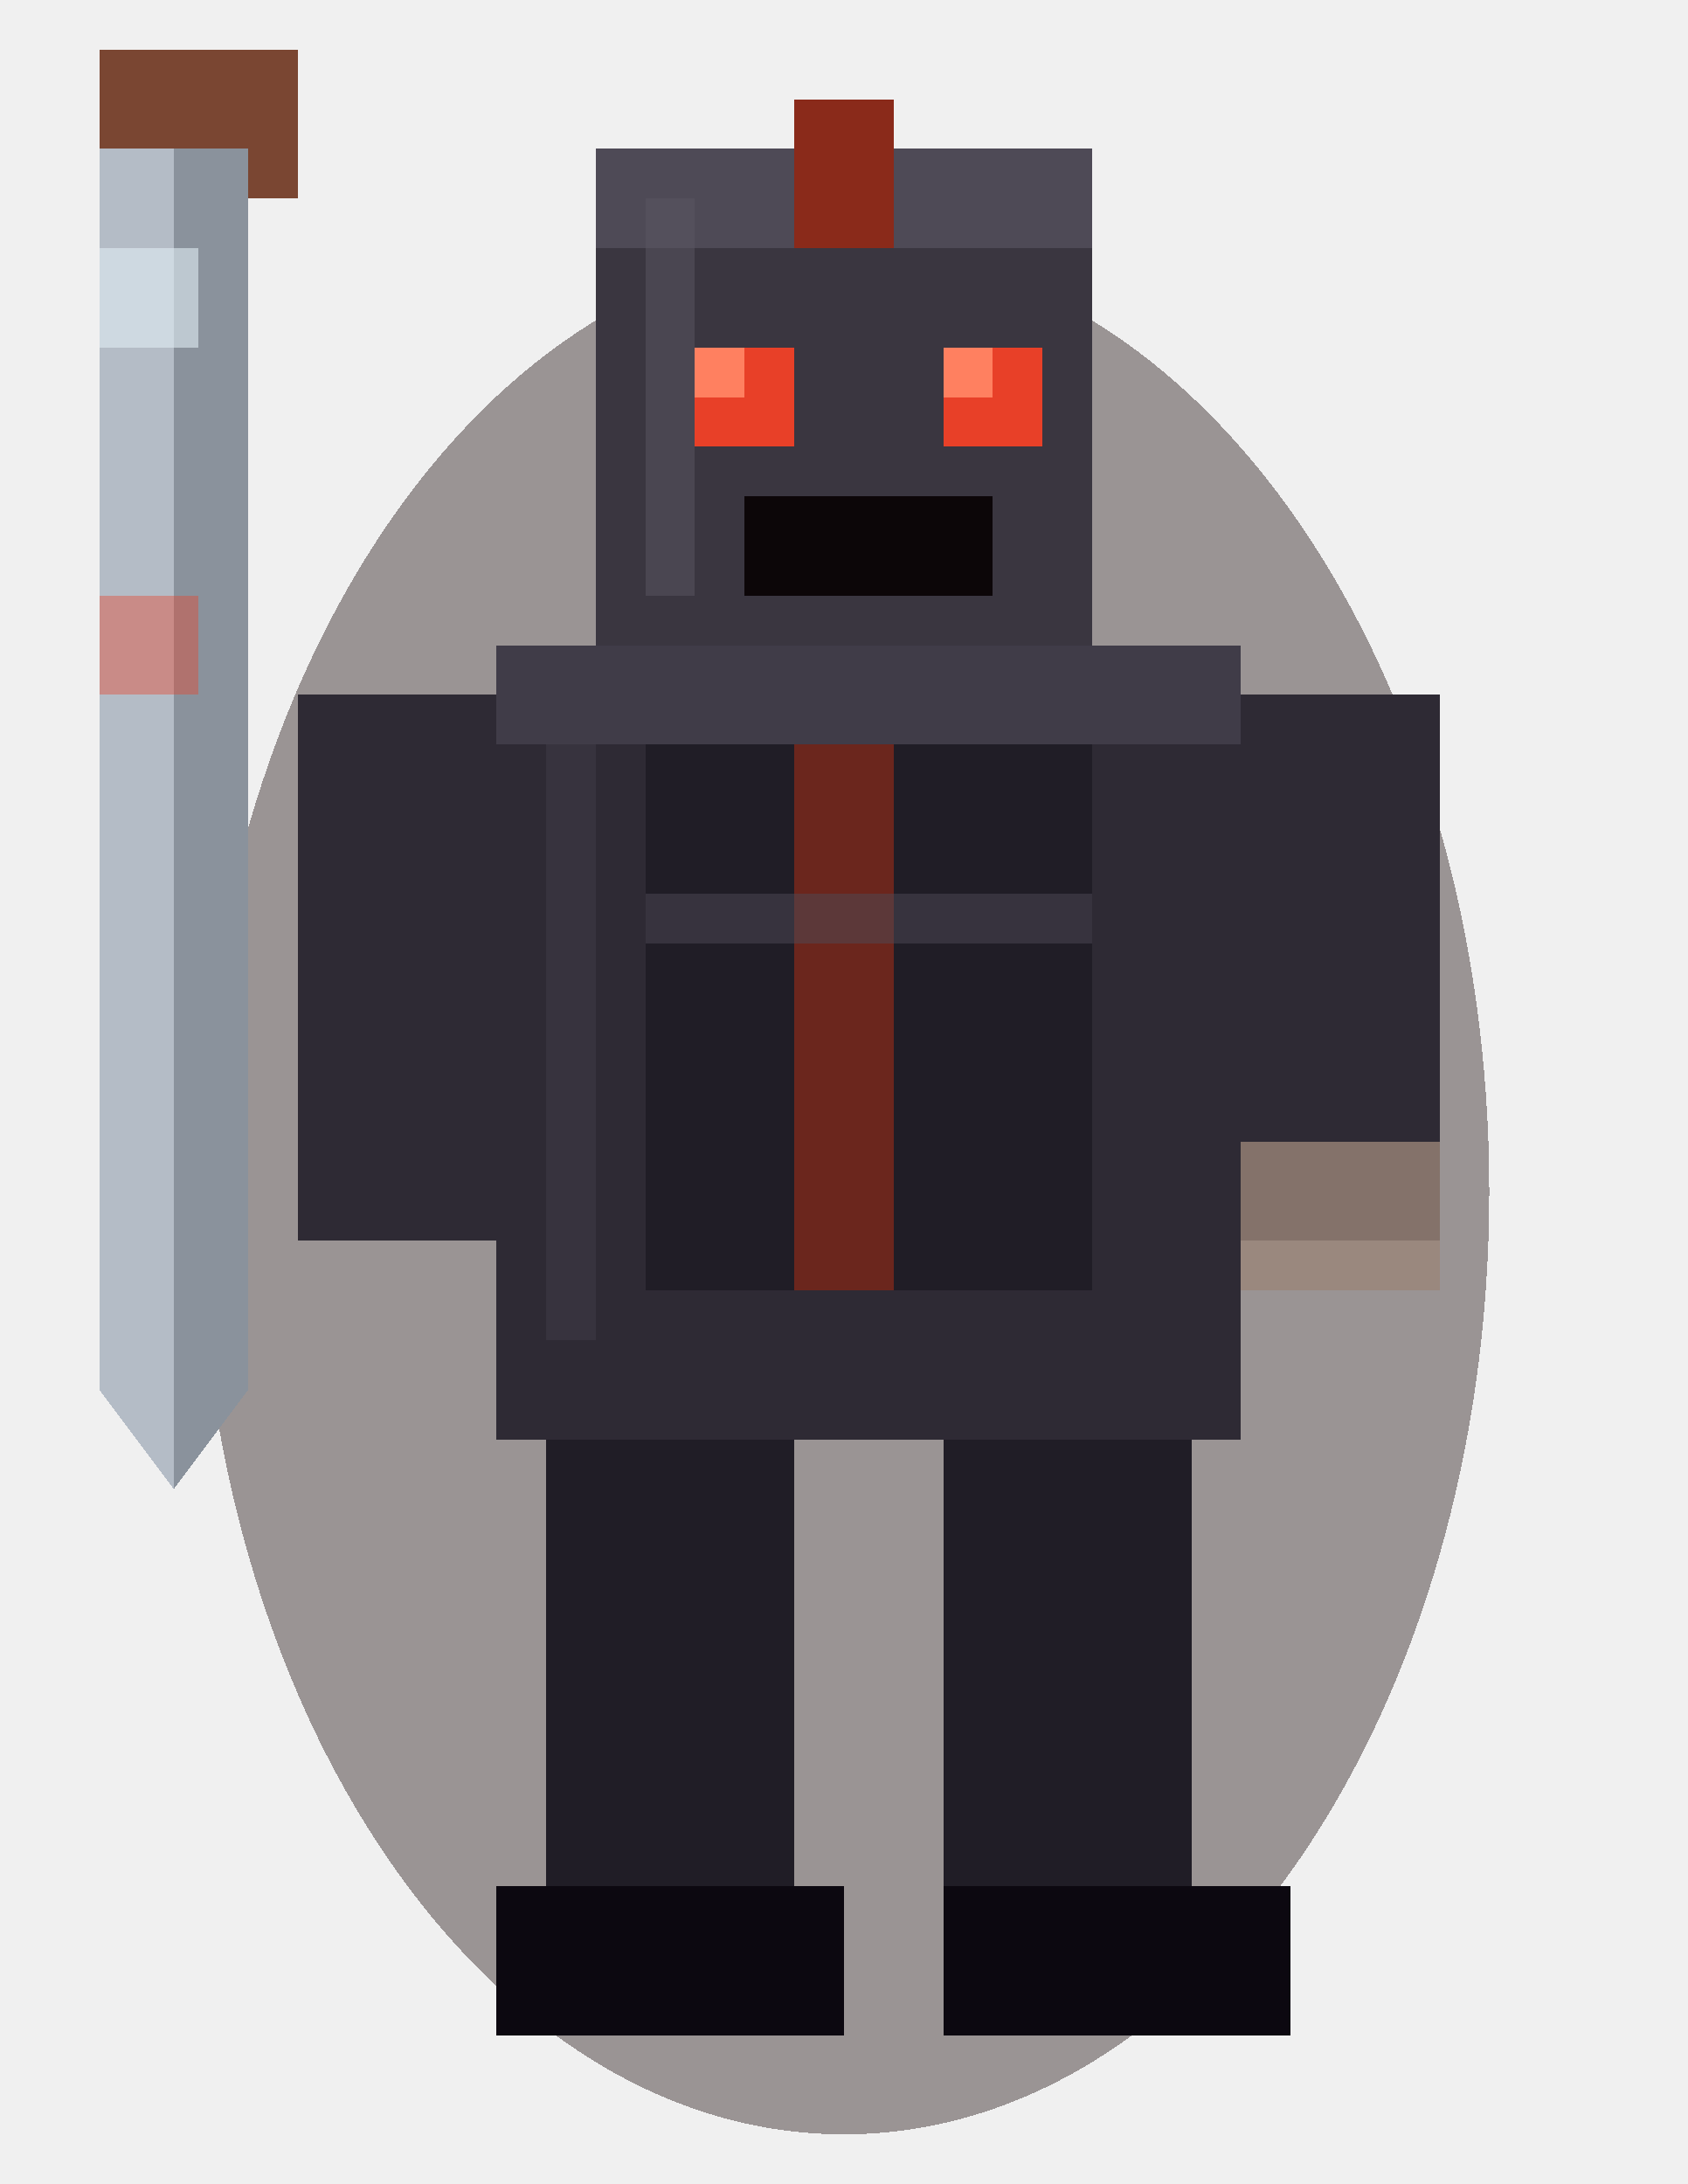
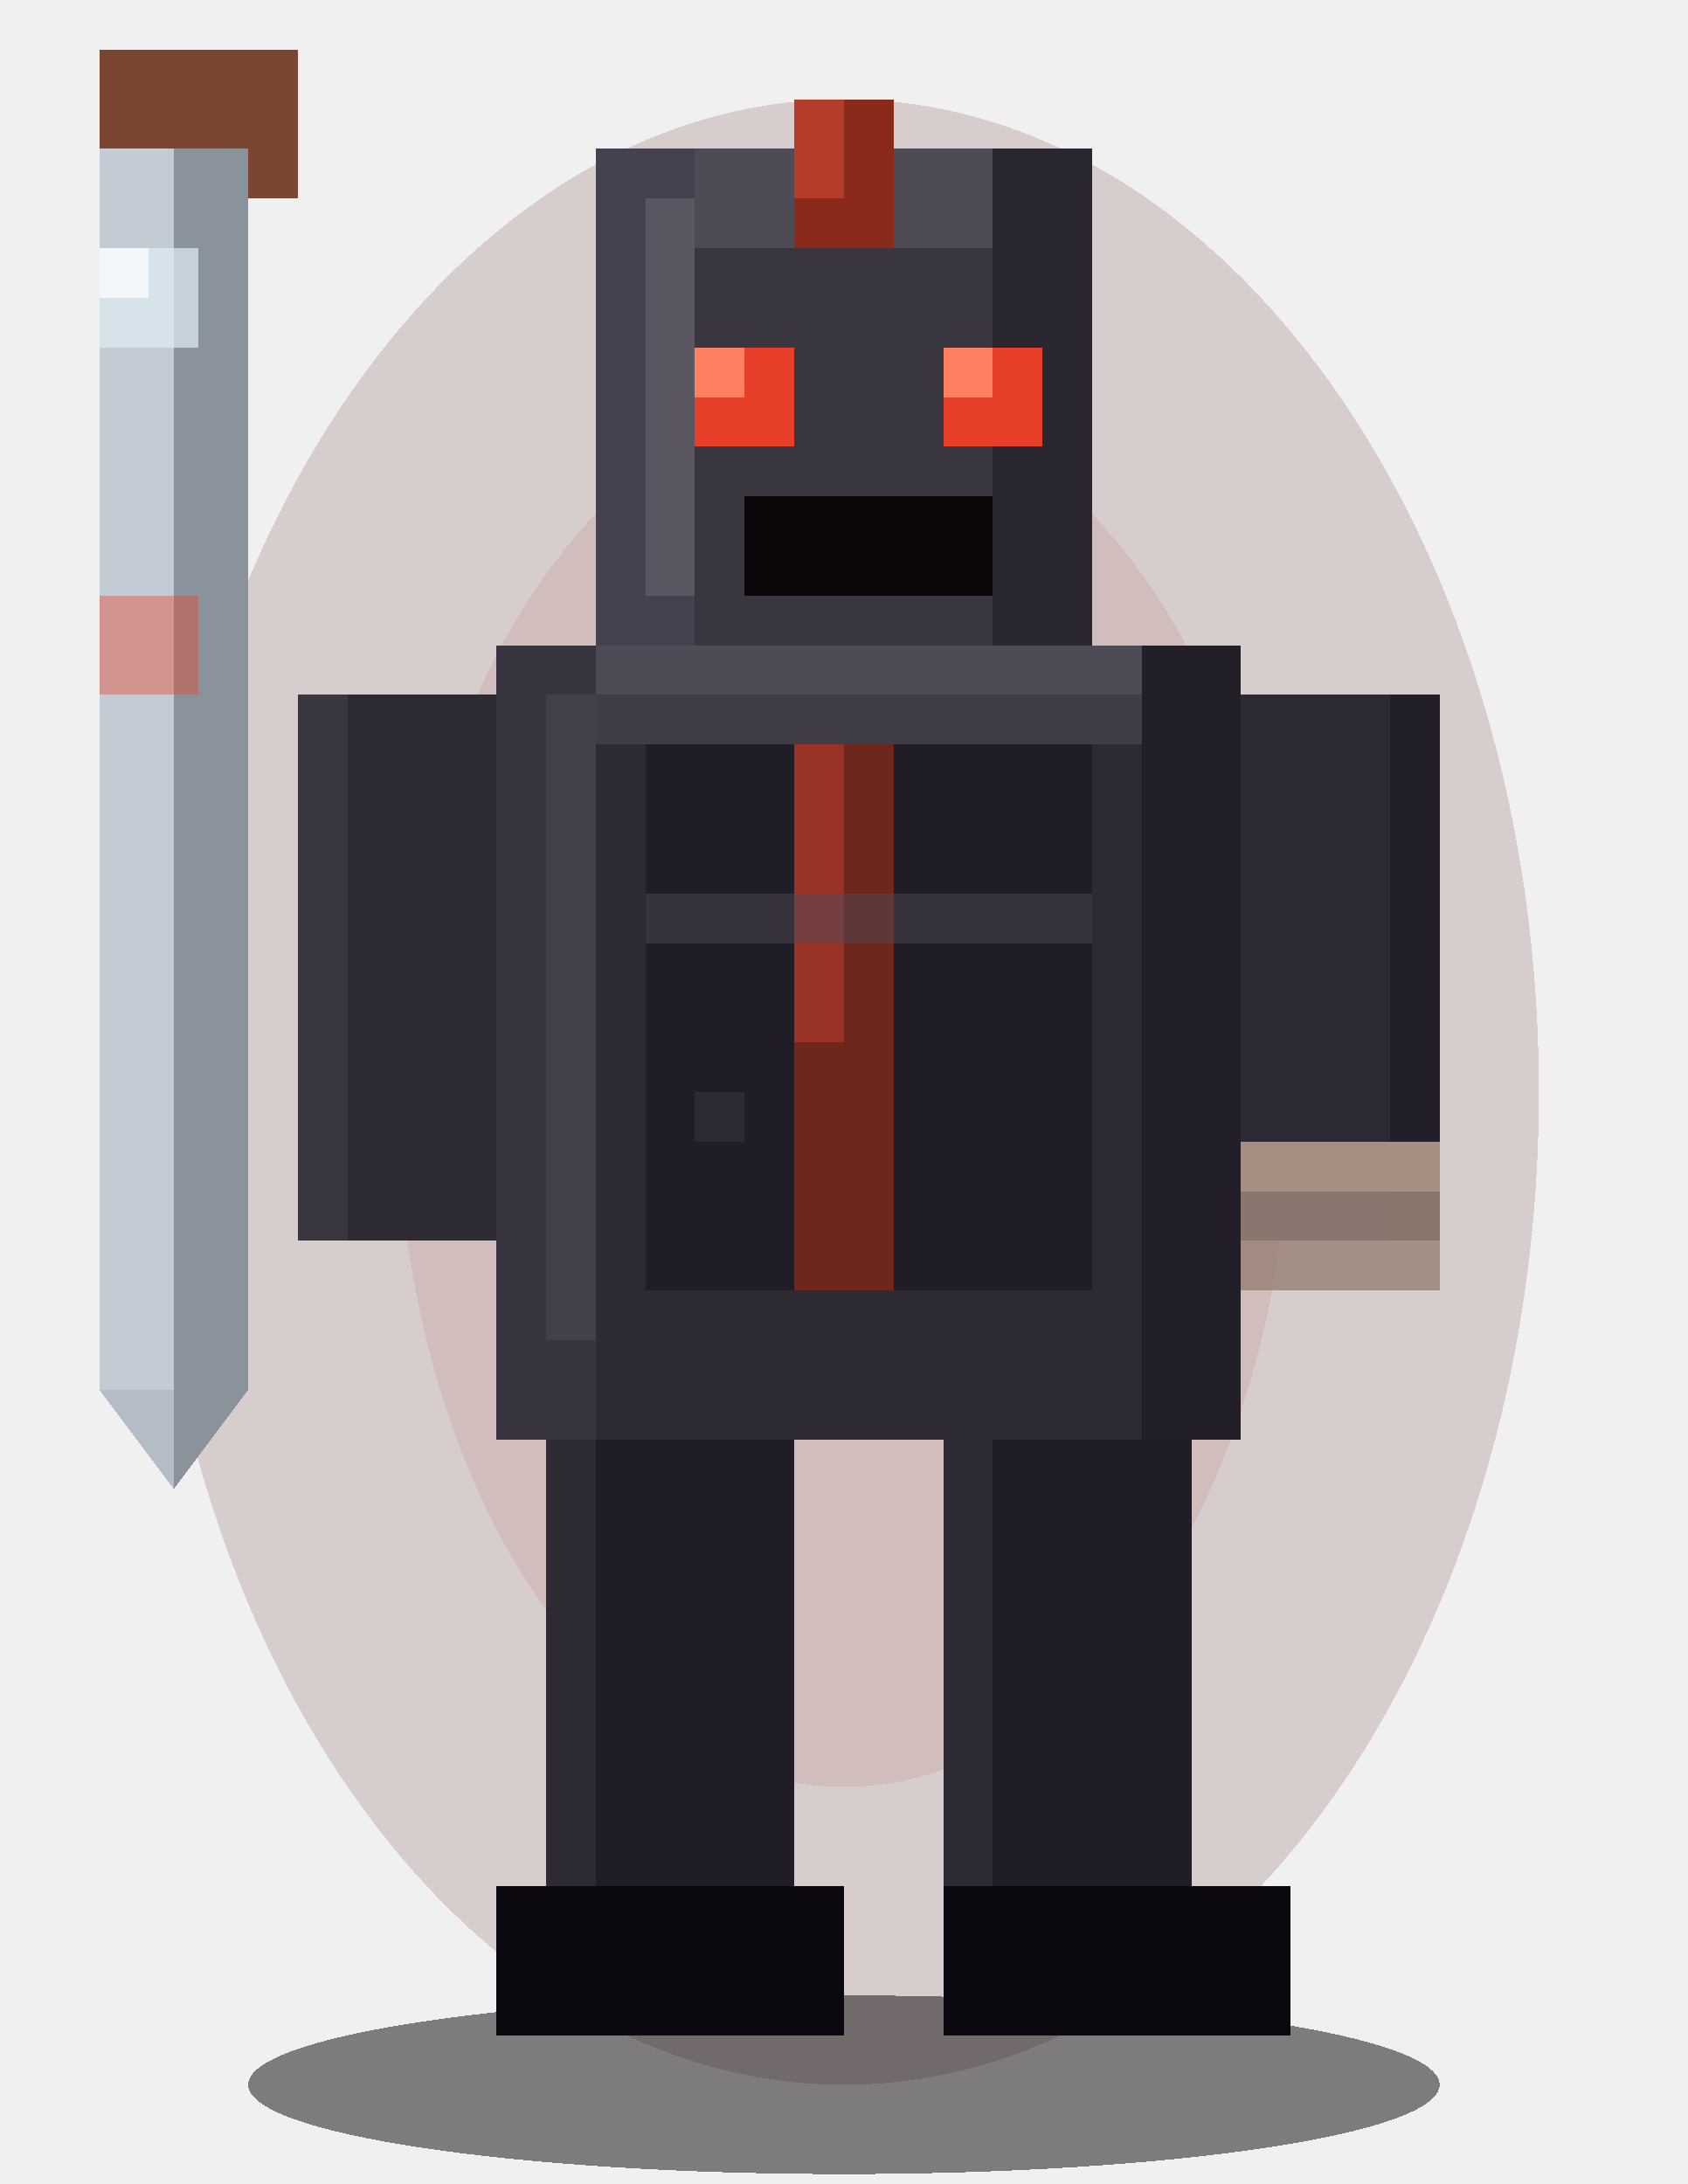
<svg xmlns="http://www.w3.org/2000/svg" viewBox="0 0 34 44" shape-rendering="crispEdges" preserveAspectRatio="xMidYMax meet" aria-label="Gromnir's Defender">
-   <ellipse cx="17" cy="24" rx="13" ry="19" fill="#180a0a" opacity="0.4" />
+   <ellipse cx="17" cy="22" rx="14" ry="20" fill="#5a1010" opacity="0.16" />
+   <ellipse cx="17" cy="22" rx="9" ry="14" fill="#8a2a1a" opacity="0.1" />
+   <ellipse cx="17" cy="42" rx="12" ry="1.8" fill="#0c0608" opacity="0.5" />
  <rect x="12" y="3" width="10" height="10" fill="#3a3640" />
  <rect x="12" y="3" width="10" height="2" fill="#4e4a56" />
+   <rect x="12" y="3" width="2" height="10" fill="#454150" />
+   <rect x="13" y="4" width="1" height="8" fill="#5a5662" />
+   <rect x="20" y="3" width="2" height="10" fill="#2a2730" />
  <rect x="16" y="2" width="2" height="3" fill="#8a2a1a" />
+   <rect x="16" y="2" width="1" height="2" fill="#b53c2a" />
  <rect x="14" y="7" width="2" height="2" fill="#e84028" />
  <rect x="19" y="7" width="2" height="2" fill="#e84028" />
  <rect x="14" y="7" width="1" height="1" fill="#ff8060" />
  <rect x="19" y="7" width="1" height="1" fill="#ff8060" />
  <rect x="15" y="10" width="5" height="2" fill="#0c0608" />
-   <rect x="13" y="4" width="1" height="8" fill="#5a5662" opacity="0.5" />
  <rect x="10" y="13" width="15" height="16" fill="#2e2a34" />
  <rect x="10" y="13" width="15" height="2" fill="#403c48" />
+   <rect x="10" y="13" width="15" height="1" fill="#4e4a56" />
+   <rect x="10" y="13" width="2" height="16" fill="#383440" />
+   <rect x="11" y="14" width="1" height="13" fill="#4e4a56" opacity="0.5" />
+   <rect x="23" y="13" width="2" height="16" fill="#221f28" />
  <rect x="13" y="15" width="9" height="11" fill="#201d26" />
-   <rect x="16" y="15" width="2" height="11" fill="#8a2a1a" opacity="0.7" />
+   <rect x="16" y="15" width="2" height="11" fill="#8a2a1a" opacity="0.75" />
+   <rect x="16" y="15" width="1" height="6" fill="#b53c2a" opacity="0.6" />
  <rect x="13" y="18" width="9" height="1" fill="#4e4a56" opacity="0.5" />
-   <rect x="11" y="14" width="1" height="13" fill="#403c48" opacity="0.5" />
+   <rect x="14" y="22" width="1" height="1" fill="#2e2a34" />
+   <rect x="20" y="24" width="1" height="1" fill="#201d26" />
  <rect x="6" y="14" width="4" height="11" fill="#2e2a34" />
+   <rect x="6" y="14" width="1" height="11" fill="#3a3640" />
  <rect x="25" y="14" width="4" height="11" fill="#2e2a34" />
-   <rect x="25" y="23" width="4" height="3" fill="#9a8478" opacity="0.8" />
+   <rect x="28" y="14" width="1" height="11" fill="#221f28" />
+   <rect x="25" y="23" width="4" height="3" fill="#9a8478" opacity="0.85" />
+   <rect x="25" y="23" width="4" height="1" fill="#b09a8c" opacity="0.7" />
  <rect x="3" y="3" width="2" height="22" fill="#5a4636" />
+   <rect x="3" y="3" width="1" height="22" fill="#6e5742" />
  <rect x="2" y="1" width="4" height="3" fill="#7a4632" />
  <polygon points="2,3 5,3 5,28 3.5,30 2,28" fill="#b4bcc6" />
  <polygon points="3.5,3 5,3 5,28 3.5,30" fill="#8a929c" />
-   <rect x="2" y="5" width="2" height="2" fill="#e0ecf4" opacity="0.6" />
+   <polygon points="2,3 3.5,3 3.5,28 2,28" fill="#cdd6e0" opacity="0.6" />
+   <rect x="2" y="5" width="2" height="2" fill="#e0ecf4" opacity="0.7" />
+   <rect x="2" y="5" width="1" height="1" fill="#ffffff" opacity="0.7" />
  <rect x="2" y="12" width="2" height="2" fill="#e84028" opacity="0.4" />
  <rect x="11" y="29" width="5" height="11" fill="#201d26" />
  <rect x="19" y="29" width="5" height="11" fill="#201d26" />
+   <rect x="11" y="29" width="1" height="11" fill="#2e2a34" />
+   <rect x="19" y="29" width="1" height="11" fill="#2e2a34" />
  <rect x="10" y="38" width="7" height="3" fill="#0c0810" />
  <rect x="19" y="38" width="7" height="3" fill="#0c0810" />
</svg>
